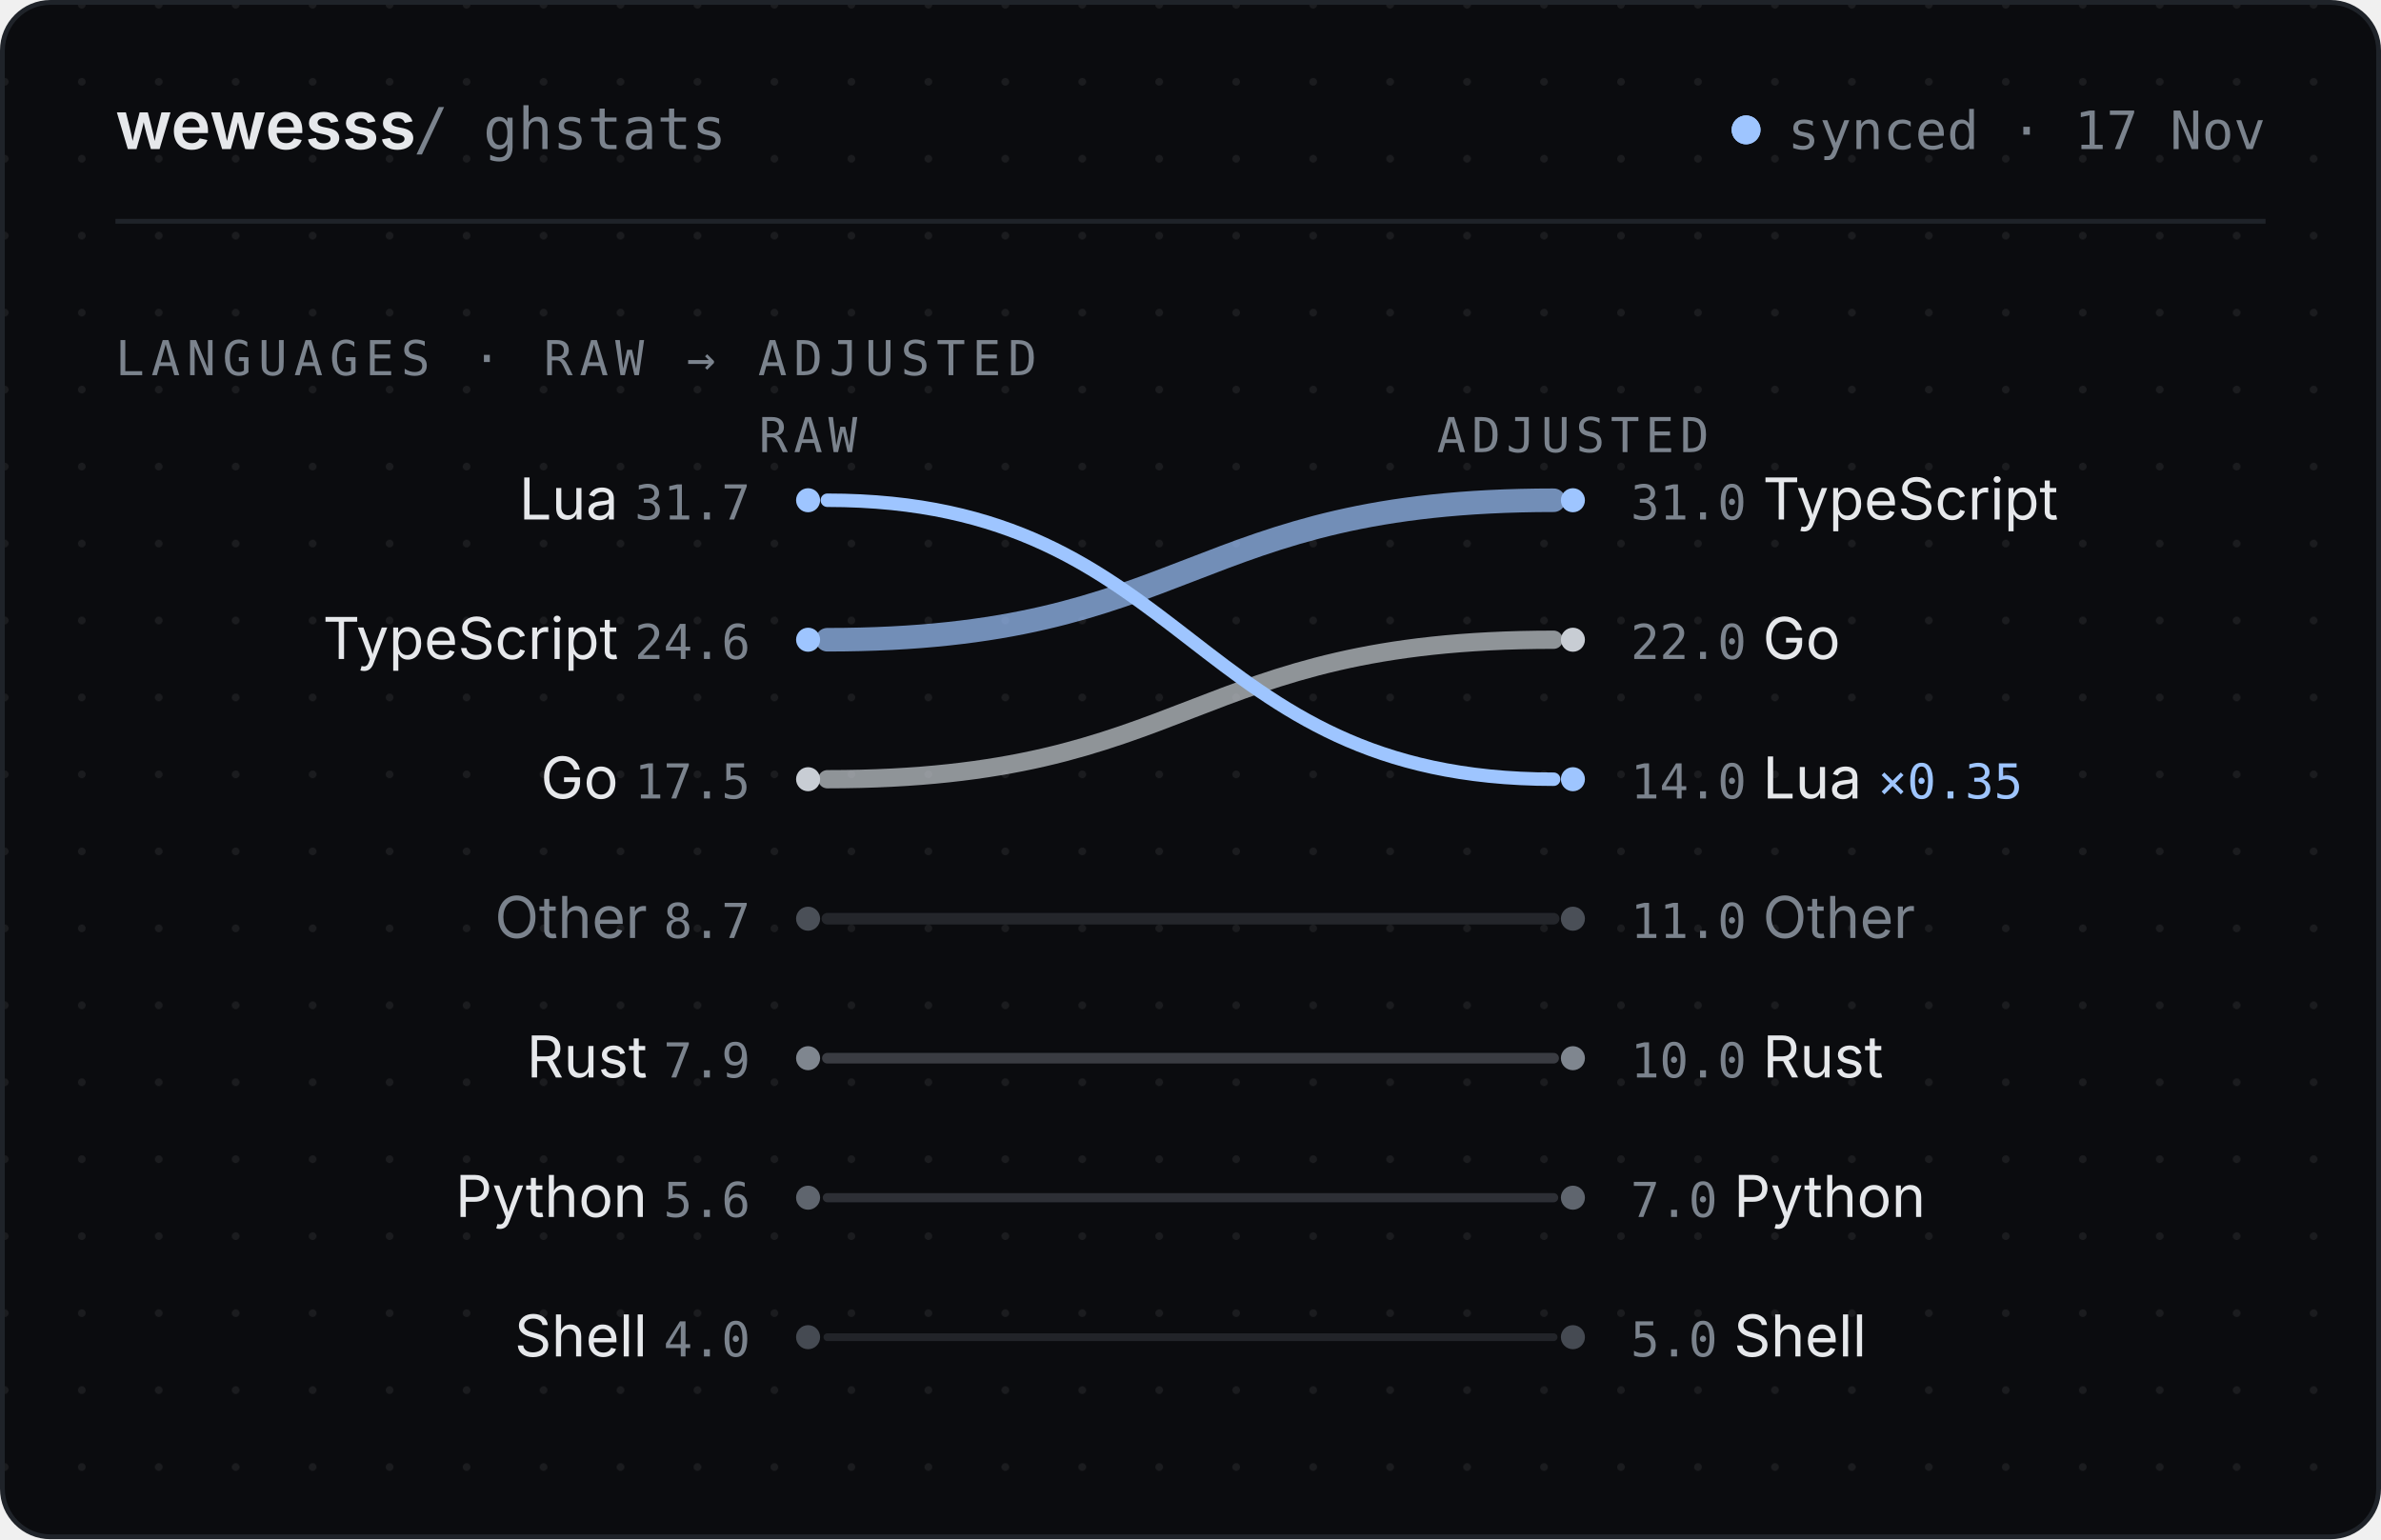
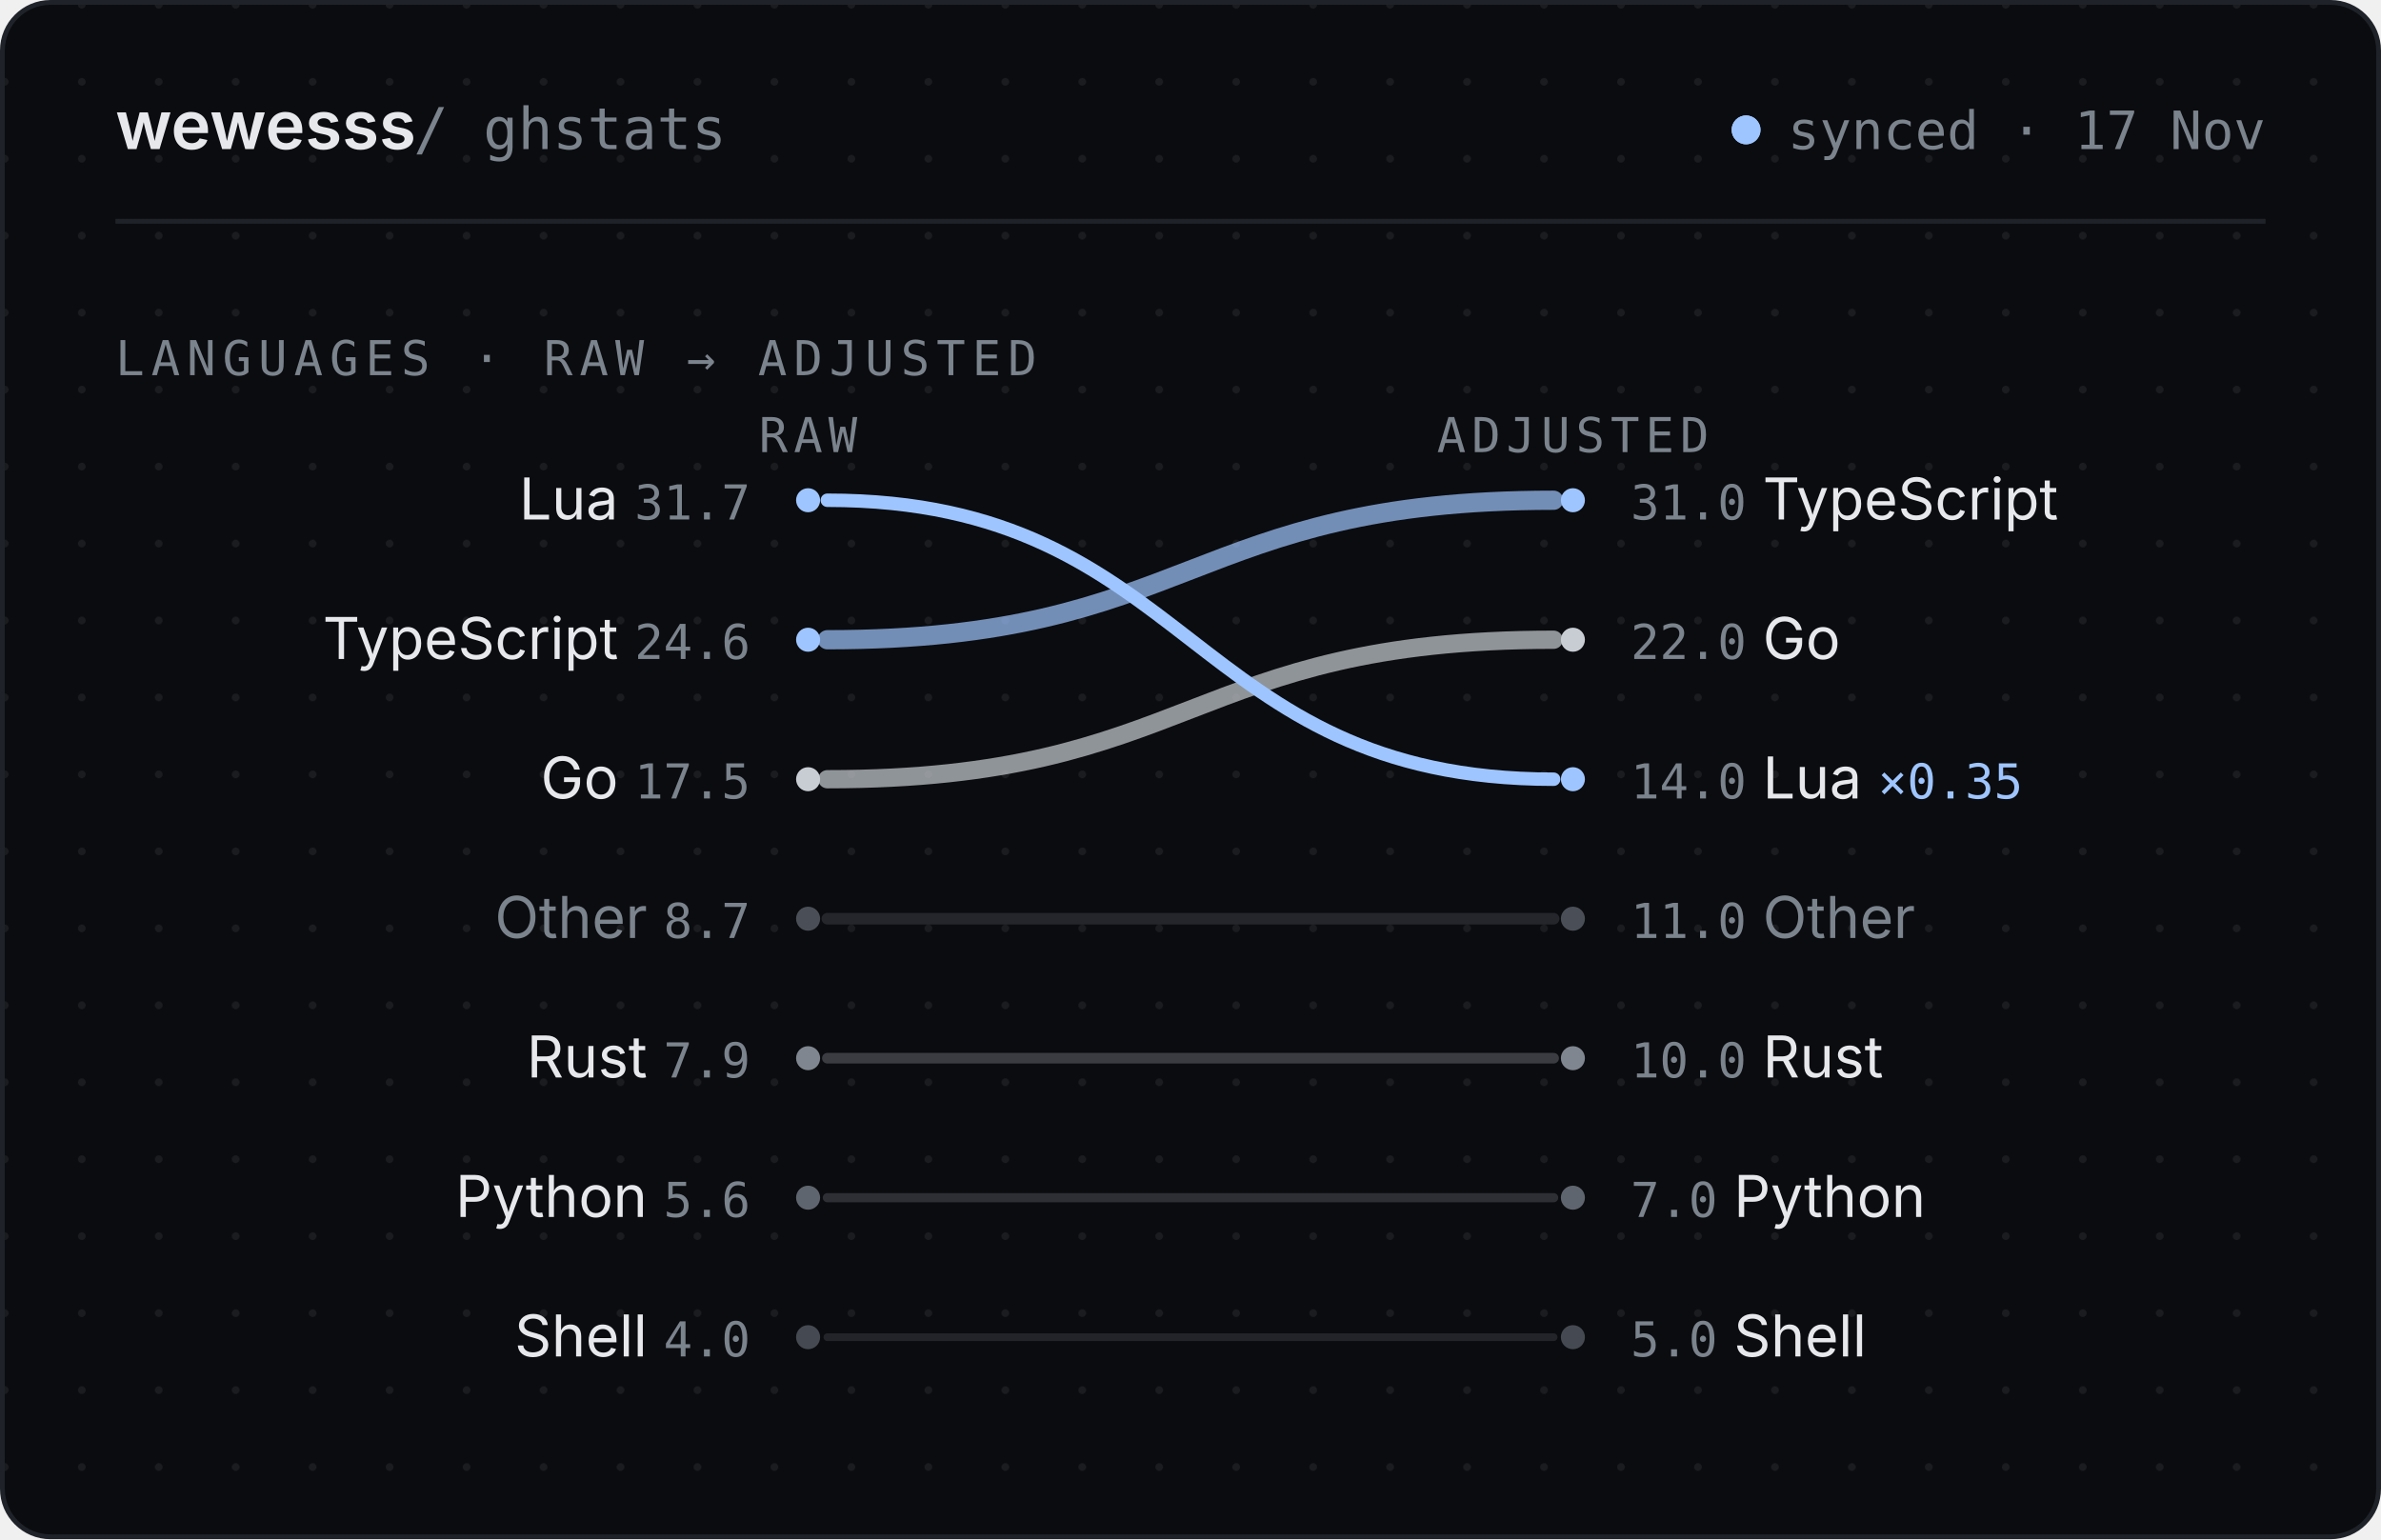
<svg xmlns="http://www.w3.org/2000/svg" class="gs" viewBox="0 0 495 320" role="img" aria-label="ghstats card for wewesss (dark)">
  <style />
  <rect x=".5" y=".5" width="494" height="319" rx="10" fill="#0b0c0f" stroke="#1f2329" />
  <defs>
    <pattern id="gsg" width="16" height="16" patternUnits="userSpaceOnUse">
      <circle cx="1" cy="1" r=".8" fill="#ffffff" opacity=".07" />
    </pattern>
  </defs>
  <rect x="1" y="1" width="493" height="318" rx="10" fill="url(#gsg)" />
  <text x="24" y="31" font-family="-apple-system, BlinkMacSystemFont, 'Segoe UI', Inter, Helvetica, Arial, sans-serif" font-size="14" font-weight="600" fill="#e6e8eb" text-anchor="start">wewesss</text>
  <text x="86" y="31" font-family="ui-monospace, 'SF Mono', 'Cascadia Mono', 'JetBrains Mono', Consolas, monospace" font-size="12" font-weight="400" fill="#7b838d" text-anchor="start">/ ghstats</text>
  <circle cx="363" cy="27" r="3" fill="#9ec5ff" />
  <circle class="pulse" cx="363" cy="27" r="3" fill="#9ec5ff" />
  <text x="471" y="31" font-family="ui-monospace, 'SF Mono', 'Cascadia Mono', 'JetBrains Mono', Consolas, monospace" font-size="11" font-weight="400" fill="#7b838d" text-anchor="end">synced · 17 Nov</text>
  <line x1="24" x2="471" y1="46" y2="46" stroke="#1f2329" />
  <g class="gsb0" transform="translate(0 56)">
    <text x="24" y="22" font-family="ui-monospace, 'SF Mono', 'Cascadia Mono', 'JetBrains Mono', Consolas, monospace" font-size="10" font-weight="400" fill="#7b838d" text-anchor="start" letter-spacing="1.4">LANGUAGES · RAW → ADJUSTED</text>
    <text x="168" y="38" font-family="ui-monospace, 'SF Mono', 'Cascadia Mono', 'JetBrains Mono', Consolas, monospace" font-size="10" font-weight="400" fill="#7b838d" text-anchor="middle" letter-spacing="1.2">RAW</text>
    <text x="327" y="38" font-family="ui-monospace, 'SF Mono', 'Cascadia Mono', 'JetBrains Mono', Consolas, monospace" font-size="10" font-weight="400" fill="#7b838d" text-anchor="middle" letter-spacing="1.2">ADJUSTED</text>
-     <path class="draw" style="animation-delay:0.200s" d="M172 77 C248 77 247 48 323 48" pathLength="1" fill="none" stroke="#9ec5ff" stroke-opacity=".7" stroke-width="4.9" stroke-linecap="round" />
+     <path class="draw" style="animation-delay:0.200s" d="M172 77 C248 77 247 48 323 48" pathLength="1" fill="none" stroke="#9ec5ff" stroke-opacity=".7" stroke-width="4.0" stroke-linecap="round" />
    <circle class="fade" style="animation-delay:0.200s" cx="168" cy="77" r="2.5" fill="#9ec5ff" />
    <circle class="fade" style="animation-delay:0.700s" cx="327" cy="48" r="2.5" fill="#9ec5ff" />
    <text x="156" y="81" font-family="-apple-system, BlinkMacSystemFont, 'Segoe UI', Inter, Helvetica, Arial, sans-serif" font-size="12" font-weight="400" fill="#e6e8eb" text-anchor="end" class="fade" style="animation-delay:0.200s">TypeScript <tspan fill="#7b838d" font-family="ui-monospace, 'SF Mono', 'Cascadia Mono', 'JetBrains Mono', Consolas, monospace" font-size="10">24.6</tspan>
    </text>
    <text x="339" y="52" font-family="-apple-system, BlinkMacSystemFont, 'Segoe UI', Inter, Helvetica, Arial, sans-serif" font-size="12" font-weight="400" fill="#e6e8eb" text-anchor="start" class="fade" style="animation-delay:0.700s">
      <tspan font-family="ui-monospace, 'SF Mono', 'Cascadia Mono', 'JetBrains Mono', Consolas, monospace" font-size="10" fill="#7b838d">31.0</tspan> TypeScript</text>
    <path class="draw" style="animation-delay:0.300s" d="M172 106 C248 106 247 77 323 77" pathLength="1" fill="none" stroke="#c8cdd4" stroke-opacity=".7" stroke-width="3.8" stroke-linecap="round" />
    <circle class="fade" style="animation-delay:0.300s" cx="168" cy="106" r="2.5" fill="#c8cdd4" />
    <circle class="fade" style="animation-delay:0.800s" cx="327" cy="77" r="2.5" fill="#c8cdd4" />
    <text x="156" y="110" font-family="-apple-system, BlinkMacSystemFont, 'Segoe UI', Inter, Helvetica, Arial, sans-serif" font-size="12" font-weight="400" fill="#e6e8eb" text-anchor="end" class="fade" style="animation-delay:0.300s">Go <tspan fill="#7b838d" font-family="ui-monospace, 'SF Mono', 'Cascadia Mono', 'JetBrains Mono', Consolas, monospace" font-size="10">17.5</tspan>
    </text>
    <text x="339" y="81" font-family="-apple-system, BlinkMacSystemFont, 'Segoe UI', Inter, Helvetica, Arial, sans-serif" font-size="12" font-weight="400" fill="#e6e8eb" text-anchor="start" class="fade" style="animation-delay:0.800s">
      <tspan font-family="ui-monospace, 'SF Mono', 'Cascadia Mono', 'JetBrains Mono', Consolas, monospace" font-size="10" fill="#7b838d">22.0</tspan> Go</text>
    <path class="draw" style="animation-delay:0.400s" d="M172 48 C248 48 247 106 323 106" pathLength="1" fill="none" stroke="#9ec5ff" stroke-opacity="1" stroke-width="2.8" stroke-linecap="round" />
    <circle class="fade" style="animation-delay:0.400s" cx="168" cy="48" r="2.5" fill="#9ec5ff" />
    <circle class="fade" style="animation-delay:0.900s" cx="327" cy="106" r="2.5" fill="#9ec5ff" />
    <text x="156" y="52" font-family="-apple-system, BlinkMacSystemFont, 'Segoe UI', Inter, Helvetica, Arial, sans-serif" font-size="12" font-weight="400" fill="#e6e8eb" text-anchor="end" class="fade" style="animation-delay:0.400s">Lua <tspan fill="#7b838d" font-family="ui-monospace, 'SF Mono', 'Cascadia Mono', 'JetBrains Mono', Consolas, monospace" font-size="10">31.7</tspan>
    </text>
    <text x="339" y="110" font-family="-apple-system, BlinkMacSystemFont, 'Segoe UI', Inter, Helvetica, Arial, sans-serif" font-size="12" font-weight="400" fill="#e6e8eb" text-anchor="start" class="fade" style="animation-delay:0.900s">
      <tspan font-family="ui-monospace, 'SF Mono', 'Cascadia Mono', 'JetBrains Mono', Consolas, monospace" font-size="10" fill="#7b838d">14.0</tspan> Lua <tspan fill="#9ec5ff" font-family="ui-monospace, 'SF Mono', 'Cascadia Mono', 'JetBrains Mono', Consolas, monospace" font-size="10">×0.35</tspan>
    </text>
    <path class="draw" style="animation-delay:0.600s" d="M172 164 C248 164 247 164 323 164" pathLength="1" fill="none" stroke="#7f868f" stroke-opacity=".4" stroke-width="2.2" stroke-linecap="round" />
    <circle class="fade" style="animation-delay:0.600s" cx="168" cy="164" r="2.5" fill="#7f868f" />
    <circle class="fade" style="animation-delay:1.100s" cx="327" cy="164" r="2.5" fill="#7f868f" />
    <text x="156" y="168" font-family="-apple-system, BlinkMacSystemFont, 'Segoe UI', Inter, Helvetica, Arial, sans-serif" font-size="12" font-weight="400" fill="#e6e8eb" text-anchor="end" class="fade" style="animation-delay:0.600s">Rust <tspan fill="#7b838d" font-family="ui-monospace, 'SF Mono', 'Cascadia Mono', 'JetBrains Mono', Consolas, monospace" font-size="10">7.9</tspan>
    </text>
    <text x="339" y="168" font-family="-apple-system, BlinkMacSystemFont, 'Segoe UI', Inter, Helvetica, Arial, sans-serif" font-size="12" font-weight="400" fill="#e6e8eb" text-anchor="start" class="fade" style="animation-delay:1.100s">
      <tspan font-family="ui-monospace, 'SF Mono', 'Cascadia Mono', 'JetBrains Mono', Consolas, monospace" font-size="10" fill="#7b838d">10.0</tspan> Rust</text>
    <path class="draw" style="animation-delay:0.700s" d="M172 193 C248 193 247 193 323 193" pathLength="1" fill="none" stroke="#5f656e" stroke-opacity=".4" stroke-width="1.9" stroke-linecap="round" />
    <circle class="fade" style="animation-delay:0.700s" cx="168" cy="193" r="2.5" fill="#5f656e" />
    <circle class="fade" style="animation-delay:1.200s" cx="327" cy="193" r="2.5" fill="#5f656e" />
    <text x="156" y="197" font-family="-apple-system, BlinkMacSystemFont, 'Segoe UI', Inter, Helvetica, Arial, sans-serif" font-size="12" font-weight="400" fill="#e6e8eb" text-anchor="end" class="fade" style="animation-delay:0.700s">Python <tspan fill="#7b838d" font-family="ui-monospace, 'SF Mono', 'Cascadia Mono', 'JetBrains Mono', Consolas, monospace" font-size="10">5.6</tspan>
    </text>
    <text x="339" y="197" font-family="-apple-system, BlinkMacSystemFont, 'Segoe UI', Inter, Helvetica, Arial, sans-serif" font-size="12" font-weight="400" fill="#e6e8eb" text-anchor="start" class="fade" style="animation-delay:1.200s">
      <tspan font-family="ui-monospace, 'SF Mono', 'Cascadia Mono', 'JetBrains Mono', Consolas, monospace" font-size="10" fill="#7b838d">7.0</tspan> Python</text>
    <path class="draw" style="animation-delay:0.800s" d="M172 222 C248 222 247 222 323 222" pathLength="1" fill="none" stroke="#454a52" stroke-opacity=".4" stroke-width="1.6" stroke-linecap="round" />
    <circle class="fade" style="animation-delay:0.800s" cx="168" cy="222" r="2.5" fill="#454a52" />
    <circle class="fade" style="animation-delay:1.300s" cx="327" cy="222" r="2.5" fill="#454a52" />
    <text x="156" y="226" font-family="-apple-system, BlinkMacSystemFont, 'Segoe UI', Inter, Helvetica, Arial, sans-serif" font-size="12" font-weight="400" fill="#e6e8eb" text-anchor="end" class="fade" style="animation-delay:0.800s">Shell <tspan fill="#7b838d" font-family="ui-monospace, 'SF Mono', 'Cascadia Mono', 'JetBrains Mono', Consolas, monospace" font-size="10">4.0</tspan>
    </text>
    <text x="339" y="226" font-family="-apple-system, BlinkMacSystemFont, 'Segoe UI', Inter, Helvetica, Arial, sans-serif" font-size="12" font-weight="400" fill="#e6e8eb" text-anchor="start" class="fade" style="animation-delay:1.300s">
      <tspan font-family="ui-monospace, 'SF Mono', 'Cascadia Mono', 'JetBrains Mono', Consolas, monospace" font-size="10" fill="#7b838d">5.0</tspan> Shell</text>
    <path class="draw" style="animation-delay:0.500s" d="M172 135 C248 135 247 135 323 135" pathLength="1" fill="none" stroke="#4a4f57" stroke-opacity=".4" stroke-width="2.4" stroke-linecap="round" />
    <circle class="fade" style="animation-delay:0.500s" cx="168" cy="135" r="2.5" fill="#4a4f57" />
    <circle class="fade" style="animation-delay:1.000s" cx="327" cy="135" r="2.5" fill="#4a4f57" />
    <text x="156" y="139" font-family="-apple-system, BlinkMacSystemFont, 'Segoe UI', Inter, Helvetica, Arial, sans-serif" font-size="12" font-weight="400" fill="#7b838d" text-anchor="end" class="fade" style="animation-delay:0.500s">Other <tspan fill="#7b838d" font-family="ui-monospace, 'SF Mono', 'Cascadia Mono', 'JetBrains Mono', Consolas, monospace" font-size="10">8.7</tspan>
    </text>
    <text x="339" y="139" font-family="-apple-system, BlinkMacSystemFont, 'Segoe UI', Inter, Helvetica, Arial, sans-serif" font-size="12" font-weight="400" fill="#7b838d" text-anchor="start" class="fade" style="animation-delay:1.000s">
      <tspan font-family="ui-monospace, 'SF Mono', 'Cascadia Mono', 'JetBrains Mono', Consolas, monospace" font-size="10" fill="#7b838d">11.0</tspan> Other</text>
  </g>
</svg>
